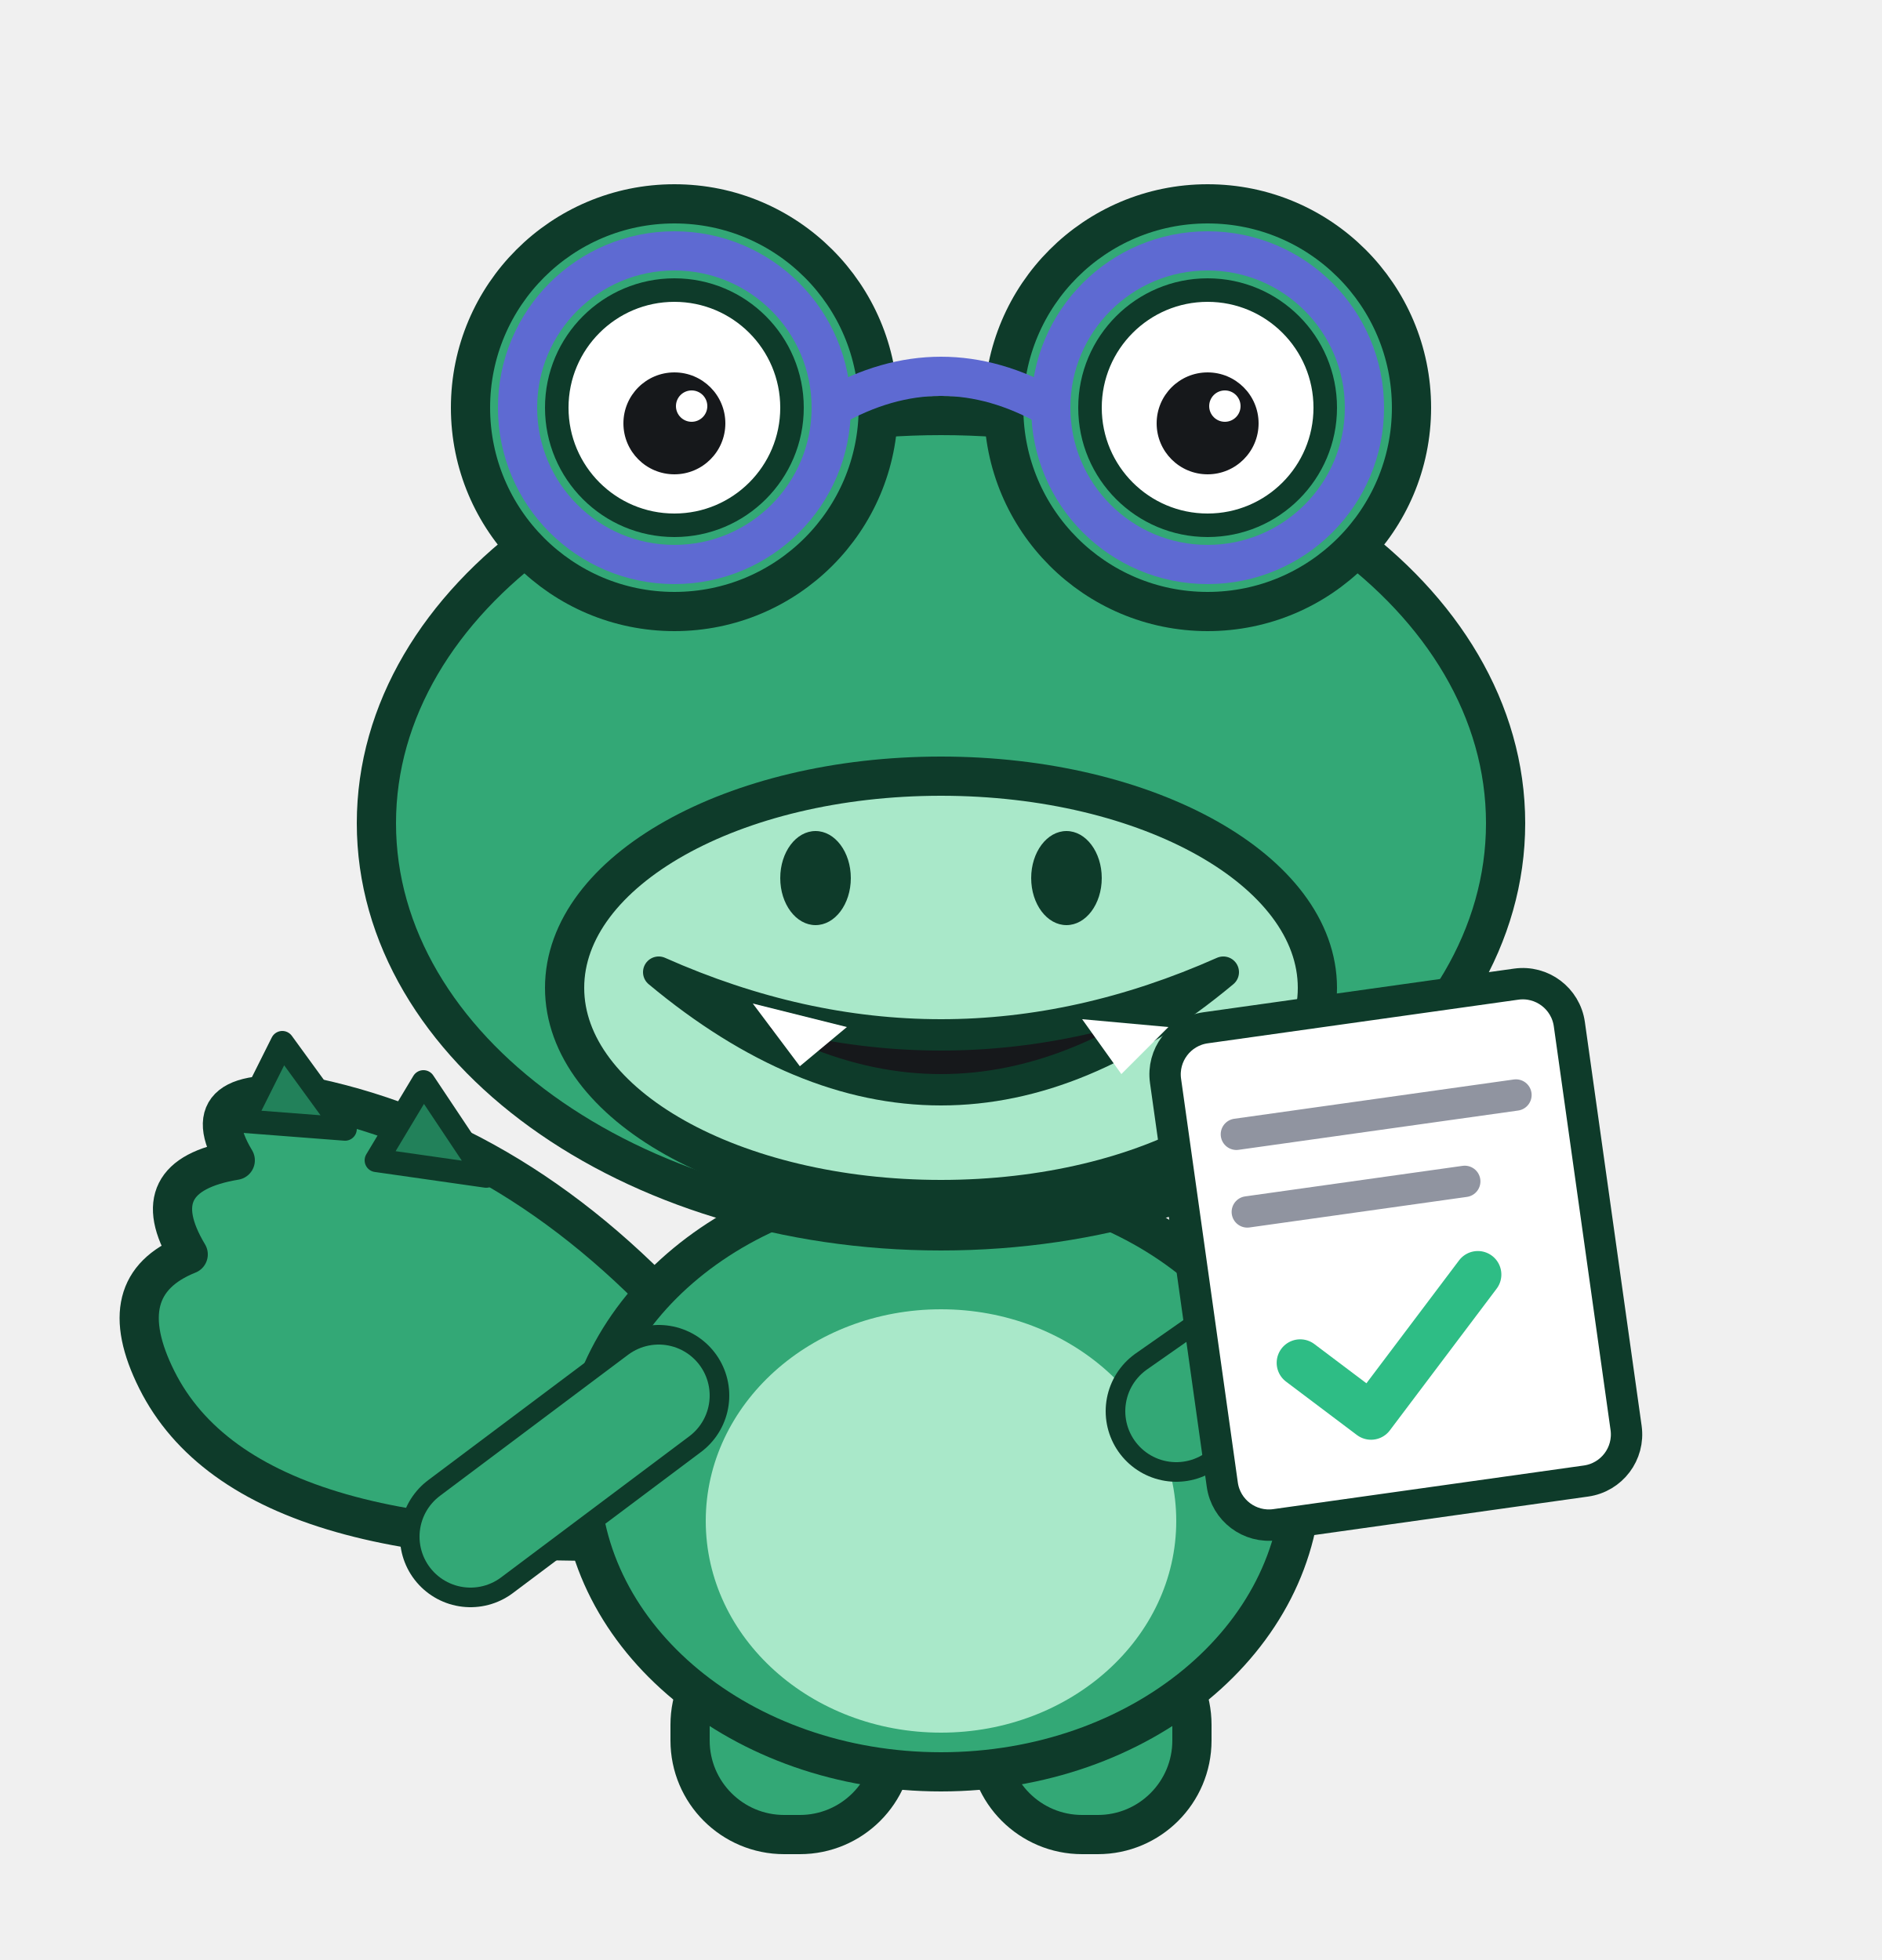
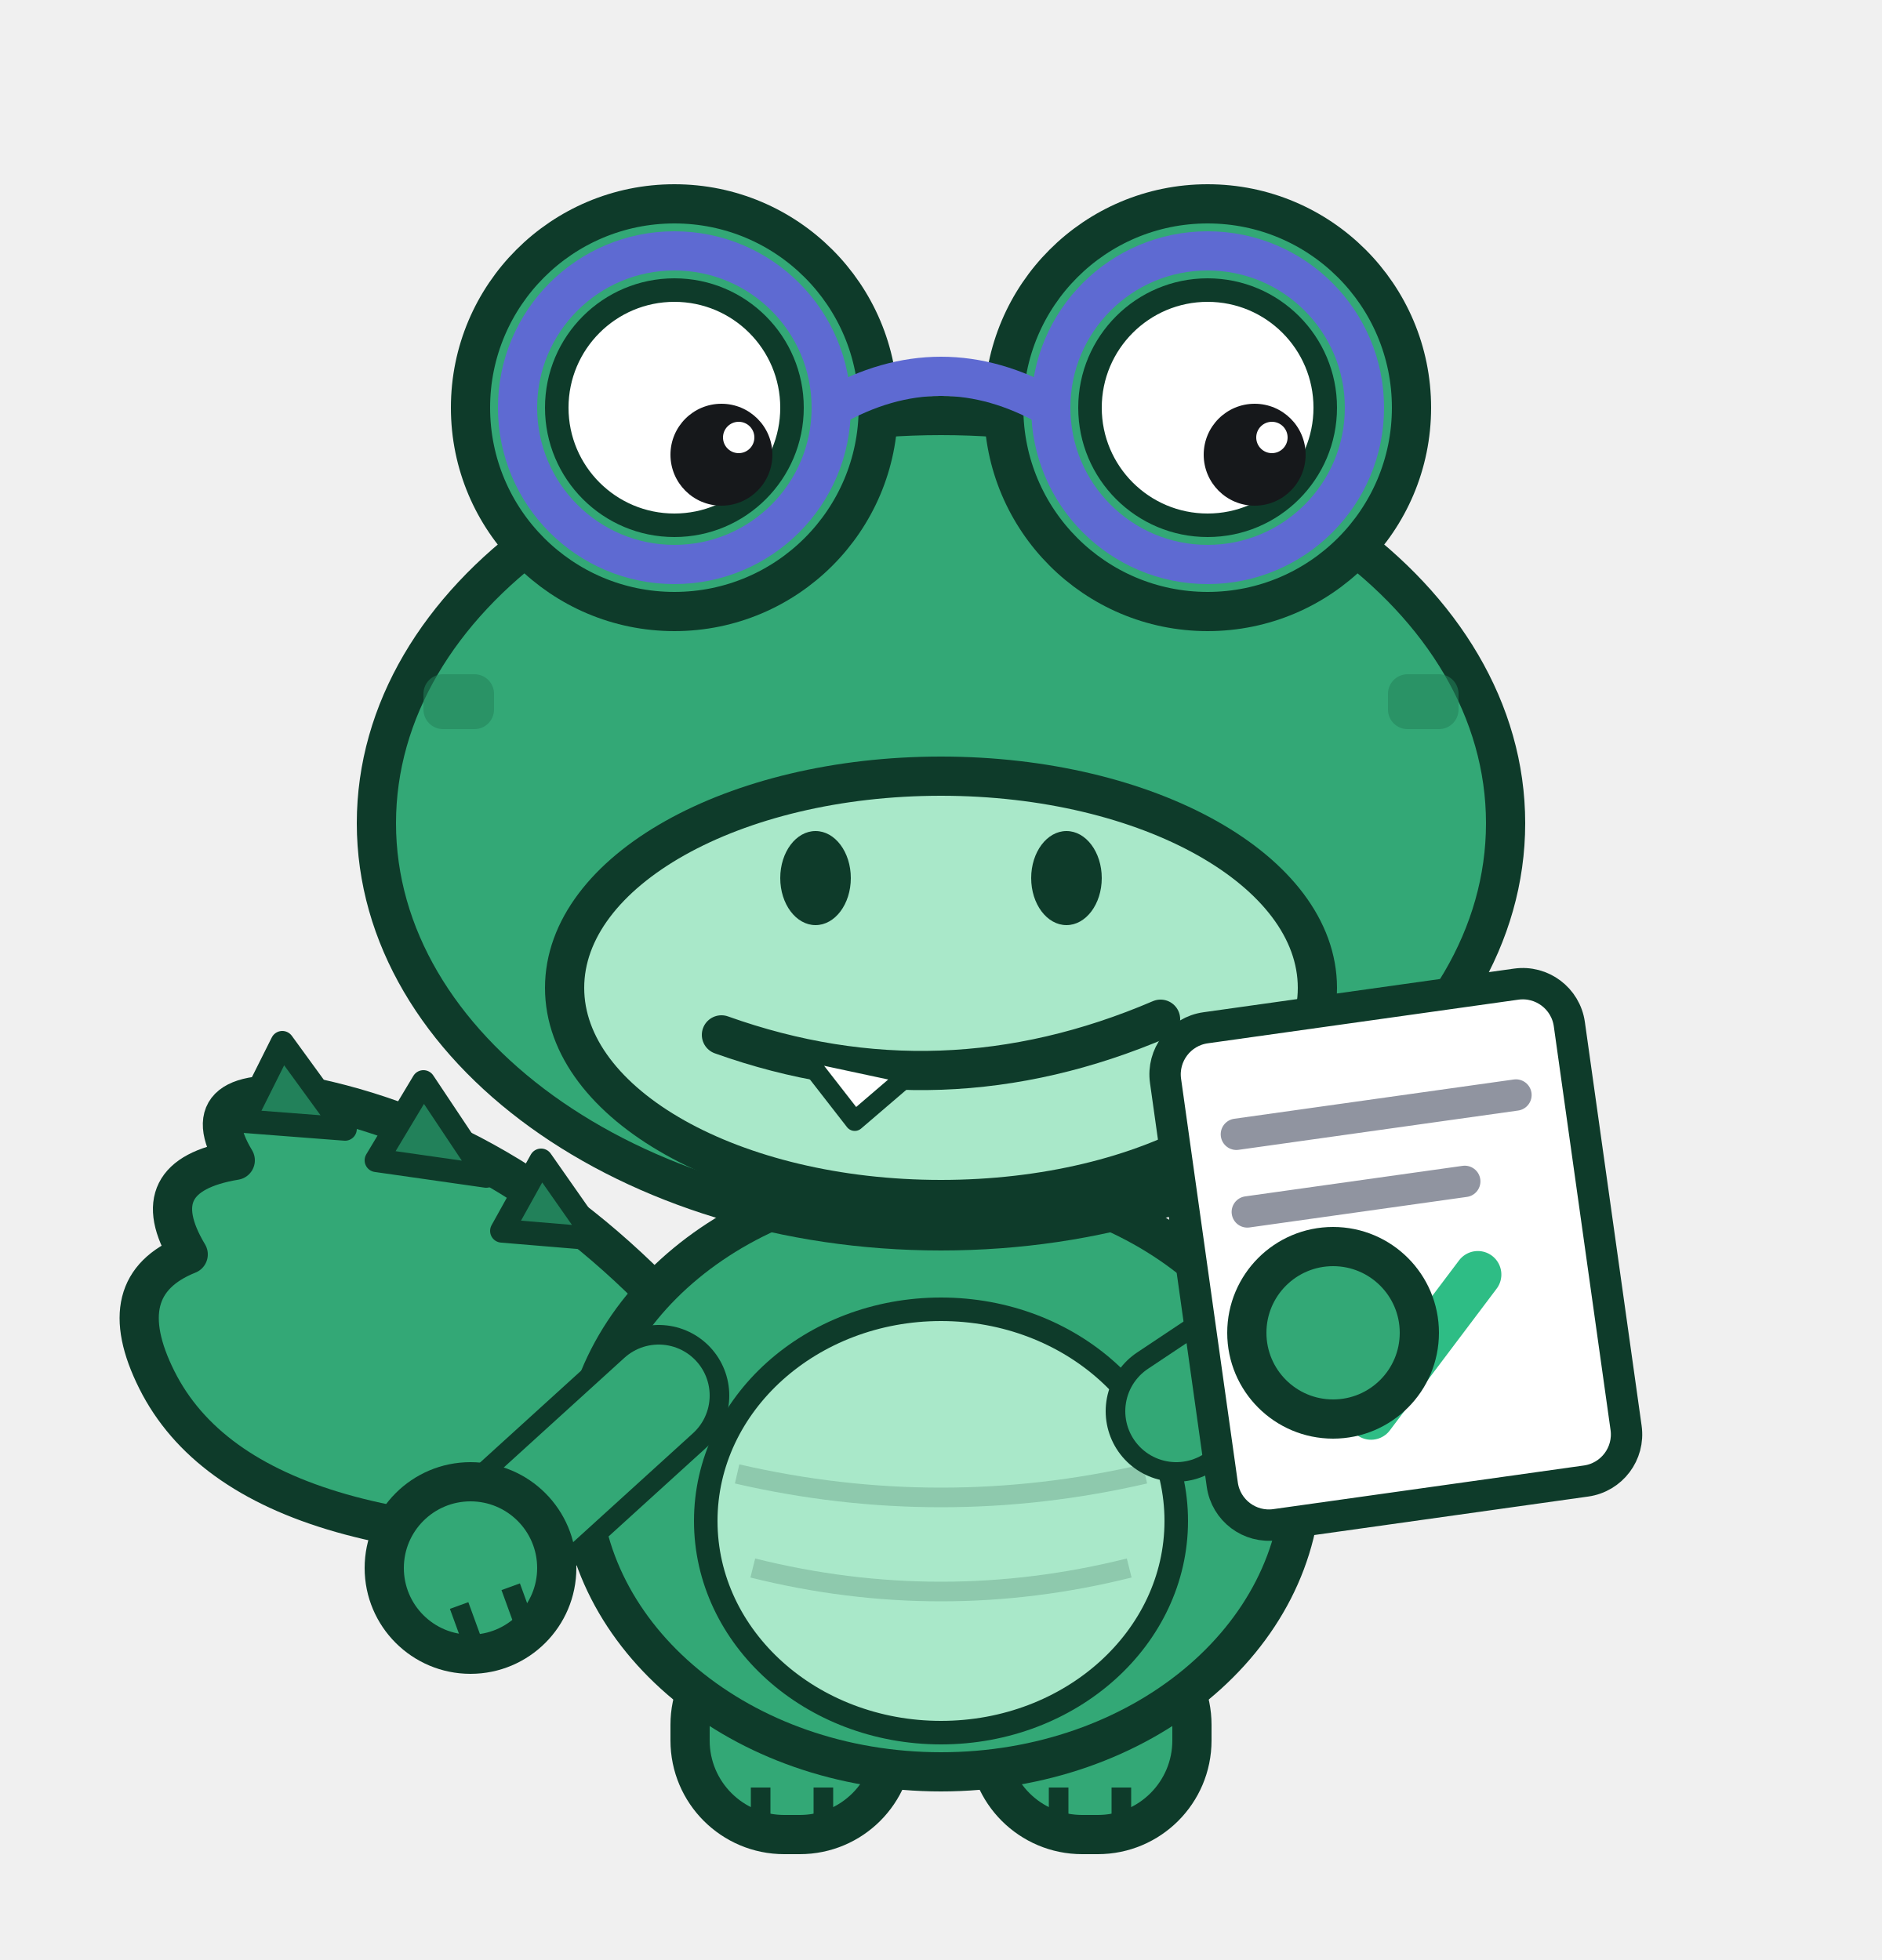
<svg xmlns="http://www.w3.org/2000/svg" viewBox="0 0 240 250" fill="none">
  <g transform="translate(240 0) scale(-1 1)">
    <path d="M 150 196 Q 208 200 220 176 Q 226 164 216 160 Q 222 150 210 148 Q 216 138 200 140 Q 172 146 150 172 Z" fill="#33A876" stroke="#0E3B2A" stroke-width="5" stroke-linejoin="round" />
+     <path d="M 164 158 l 7 -10 l 5 9 Z" fill="#22815A" stroke="#0E3B2A" stroke-width="3" stroke-linejoin="round" />
    <path d="M 178 150 l 8 -12 l 6 10 Z" fill="#22815A" stroke="#0E3B2A" stroke-width="3" stroke-linejoin="round" />
    <path d="M 196 144 l 8 -11 l 5 10 Z" fill="#22815A" stroke="#0E3B2A" stroke-width="3" stroke-linejoin="round" />
  </g>
  <rect x="88" y="208" width="26" height="26" rx="12" fill="#33A876" stroke="#0E3B2A" stroke-width="5" />
+   <line x1="97" y1="228" x2="97" y2="234" stroke="#0E3B2A" stroke-width="2.5" />
+   <line x1="105" y1="228" x2="105" y2="234" stroke="#0E3B2A" stroke-width="2.5" />
  <rect x="126" y="208" width="26" height="26" rx="12" fill="#33A876" stroke="#0E3B2A" stroke-width="5" />
+   <line x1="135" y1="228" x2="135" y2="234" stroke="#0E3B2A" stroke-width="2.5" />
+   <line x1="143" y1="228" x2="143" y2="234" stroke="#0E3B2A" stroke-width="2.5" />
  <ellipse cx="120" cy="188" rx="46" ry="38" fill="#33A876" stroke="#0E3B2A" stroke-width="5" />
-   <ellipse cx="120" cy="194" rx="30" ry="27" fill="#A9E8C9" />
-   <path d="M 84 178 L 60 196" stroke="#0E3B2A" stroke-width="18" stroke-linecap="round" />
-   <path d="M 84 178 L 60 196" stroke="#33A876" stroke-width="13" stroke-linecap="round" />
+   <ellipse cx="120" cy="194" rx="30" ry="27" fill="#A9E8C9" stroke="#0E3B2A" stroke-width="3" />
+   <path d="M 94 188 Q 120 194 146 188" stroke="#0E3B2A" stroke-width="2.5" opacity="0.18" fill="none" />
+   <path d="M 96 200 Q 120 206 144 200" stroke="#0E3B2A" stroke-width="2.5" opacity="0.18" fill="none" />
+   <path d="M 84 178 L 62 198" stroke="#0E3B2A" stroke-width="18" stroke-linecap="round" />
+   <path d="M 84 178 L 62 198" stroke="#33A876" stroke-width="13" stroke-linecap="round" />
+   <circle cx="60" cy="200" r="11" fill="#33A876" stroke="#0E3B2A" stroke-width="5" />
+   <g transform="translate(0 0) rotate(160 60 200)">
+     <line x1="56" y1="189" x2="56" y2="196" stroke="#0E3B2A" stroke-width="2.5" />
+     <line x1="63" y1="189" x2="63" y2="196" stroke="#0E3B2A" stroke-width="2.5" />
+   </g>
  <ellipse cx="120" cy="105" rx="72" ry="52" fill="#33A876" stroke="#0E3B2A" stroke-width="5" />
+   <rect x="54" y="86" width="9" height="7" rx="2.5" fill="#22815A" opacity="0.55" />
+   <rect x="177" y="86" width="9" height="7" rx="2.5" fill="#22815A" opacity="0.55" />
  <ellipse cx="120" cy="126" rx="48" ry="27" fill="#A9E8C9" stroke="#0E3B2A" stroke-width="5" />
  <ellipse cx="104" cy="112" rx="4.5" ry="6" fill="#0E3B2A" />
  <ellipse cx="136" cy="112" rx="4.5" ry="6" fill="#0E3B2A" />
-   <path d="M 84 124 Q 120 154 156 124 Q 120 140 84 124 Z" fill="#16181B" stroke="#0E3B2A" stroke-width="4" stroke-linejoin="round" />
-   <path d="M 96 128 l 6 8 l 6 -5 Z" fill="#FFFFFF" />
-   <path d="M 138 130 l 5 7 l 6 -6 Z" fill="#FFFFFF" />
+   <path d="M 92 132 Q 120 142 148 130" stroke="#0E3B2A" stroke-width="5" stroke-linecap="round" fill="none" />
+   <path d="M 102 134 l 7 9 l 7 -6 Z" fill="#FFFFFF" stroke="#0E3B2A" stroke-width="2.5" stroke-linejoin="round" />
  <circle cx="86" cy="52" r="26" fill="#33A876" stroke="#0E3B2A" stroke-width="5" />
  <circle cx="86" cy="52" r="15" fill="#FFFFFF" stroke="#0E3B2A" stroke-width="3" />
-   <circle cx="86" cy="54" r="6.5" fill="#16181B" />
-   <circle cx="88.2" cy="51.8" r="2" fill="#FFFFFF" />
+   <circle cx="92" cy="58" r="6.5" fill="#16181B" />
+   <circle cx="94.2" cy="55.8" r="2" fill="#FFFFFF" />
  <circle cx="154" cy="52" r="26" fill="#33A876" stroke="#0E3B2A" stroke-width="5" />
  <circle cx="154" cy="52" r="15" fill="#FFFFFF" stroke="#0E3B2A" stroke-width="3" />
-   <circle cx="154" cy="54" r="6.5" fill="#16181B" />
-   <circle cx="156.2" cy="51.8" r="2" fill="#FFFFFF" />
-   <circle cx="86" cy="52" r="20" fill="none" fill-opacity="0.92" stroke="#5E6AD2" stroke-width="5" />
-   <circle cx="154" cy="52" r="20" fill="none" fill-opacity="0.92" stroke="#5E6AD2" stroke-width="5" />
-   <path d="M 106 52 Q 120 44 134 52" stroke="#5E6AD2" stroke-width="5" fill="none" />
-   <path d="M 150 180 L 170 166" stroke="#0E3B2A" stroke-width="18" stroke-linecap="round" />
-   <path d="M 150 180 L 170 166" stroke="#33A876" stroke-width="13" stroke-linecap="round" />
+   <circle cx="160" cy="58" r="6.5" fill="#16181B" />
+   <circle cx="162.2" cy="55.8" r="2" fill="#FFFFFF" />
+   <circle cx="86" cy="52" r="20" fill="none" stroke="#5E6AD2" stroke-width="5" />
+   <circle cx="154" cy="52" r="20" fill="none" stroke="#5E6AD2" stroke-width="5" />
+   <path d="M 106 52 Q 120.0 44 134 52" stroke="#5E6AD2" stroke-width="5" fill="none" />
+   <path d="M 150 180 L 168 168" stroke="#0E3B2A" stroke-width="18" stroke-linecap="round" />
+   <path d="M 150 180 L 168 168" stroke="#33A876" stroke-width="13" stroke-linecap="round" />
  <g transform="rotate(-8 178 160)">
    <rect x="152" y="128" width="52" height="64" rx="6" fill="#FFFFFF" stroke="#0E3B2A" stroke-width="4" />
    <line x1="160" y1="142" x2="196" y2="142" stroke="#9094A0" stroke-width="4" stroke-linecap="round" />
    <line x1="160" y1="152" x2="188" y2="152" stroke="#9094A0" stroke-width="4" stroke-linecap="round" />
    <path d="M 164 172 l 8 8 l 16 -16" stroke="#2EBD85" stroke-width="6" fill="none" stroke-linecap="round" stroke-linejoin="round" />
  </g>
+   <circle cx="170" cy="170" r="11" fill="#33A876" stroke="#0E3B2A" stroke-width="5" />
</svg>
